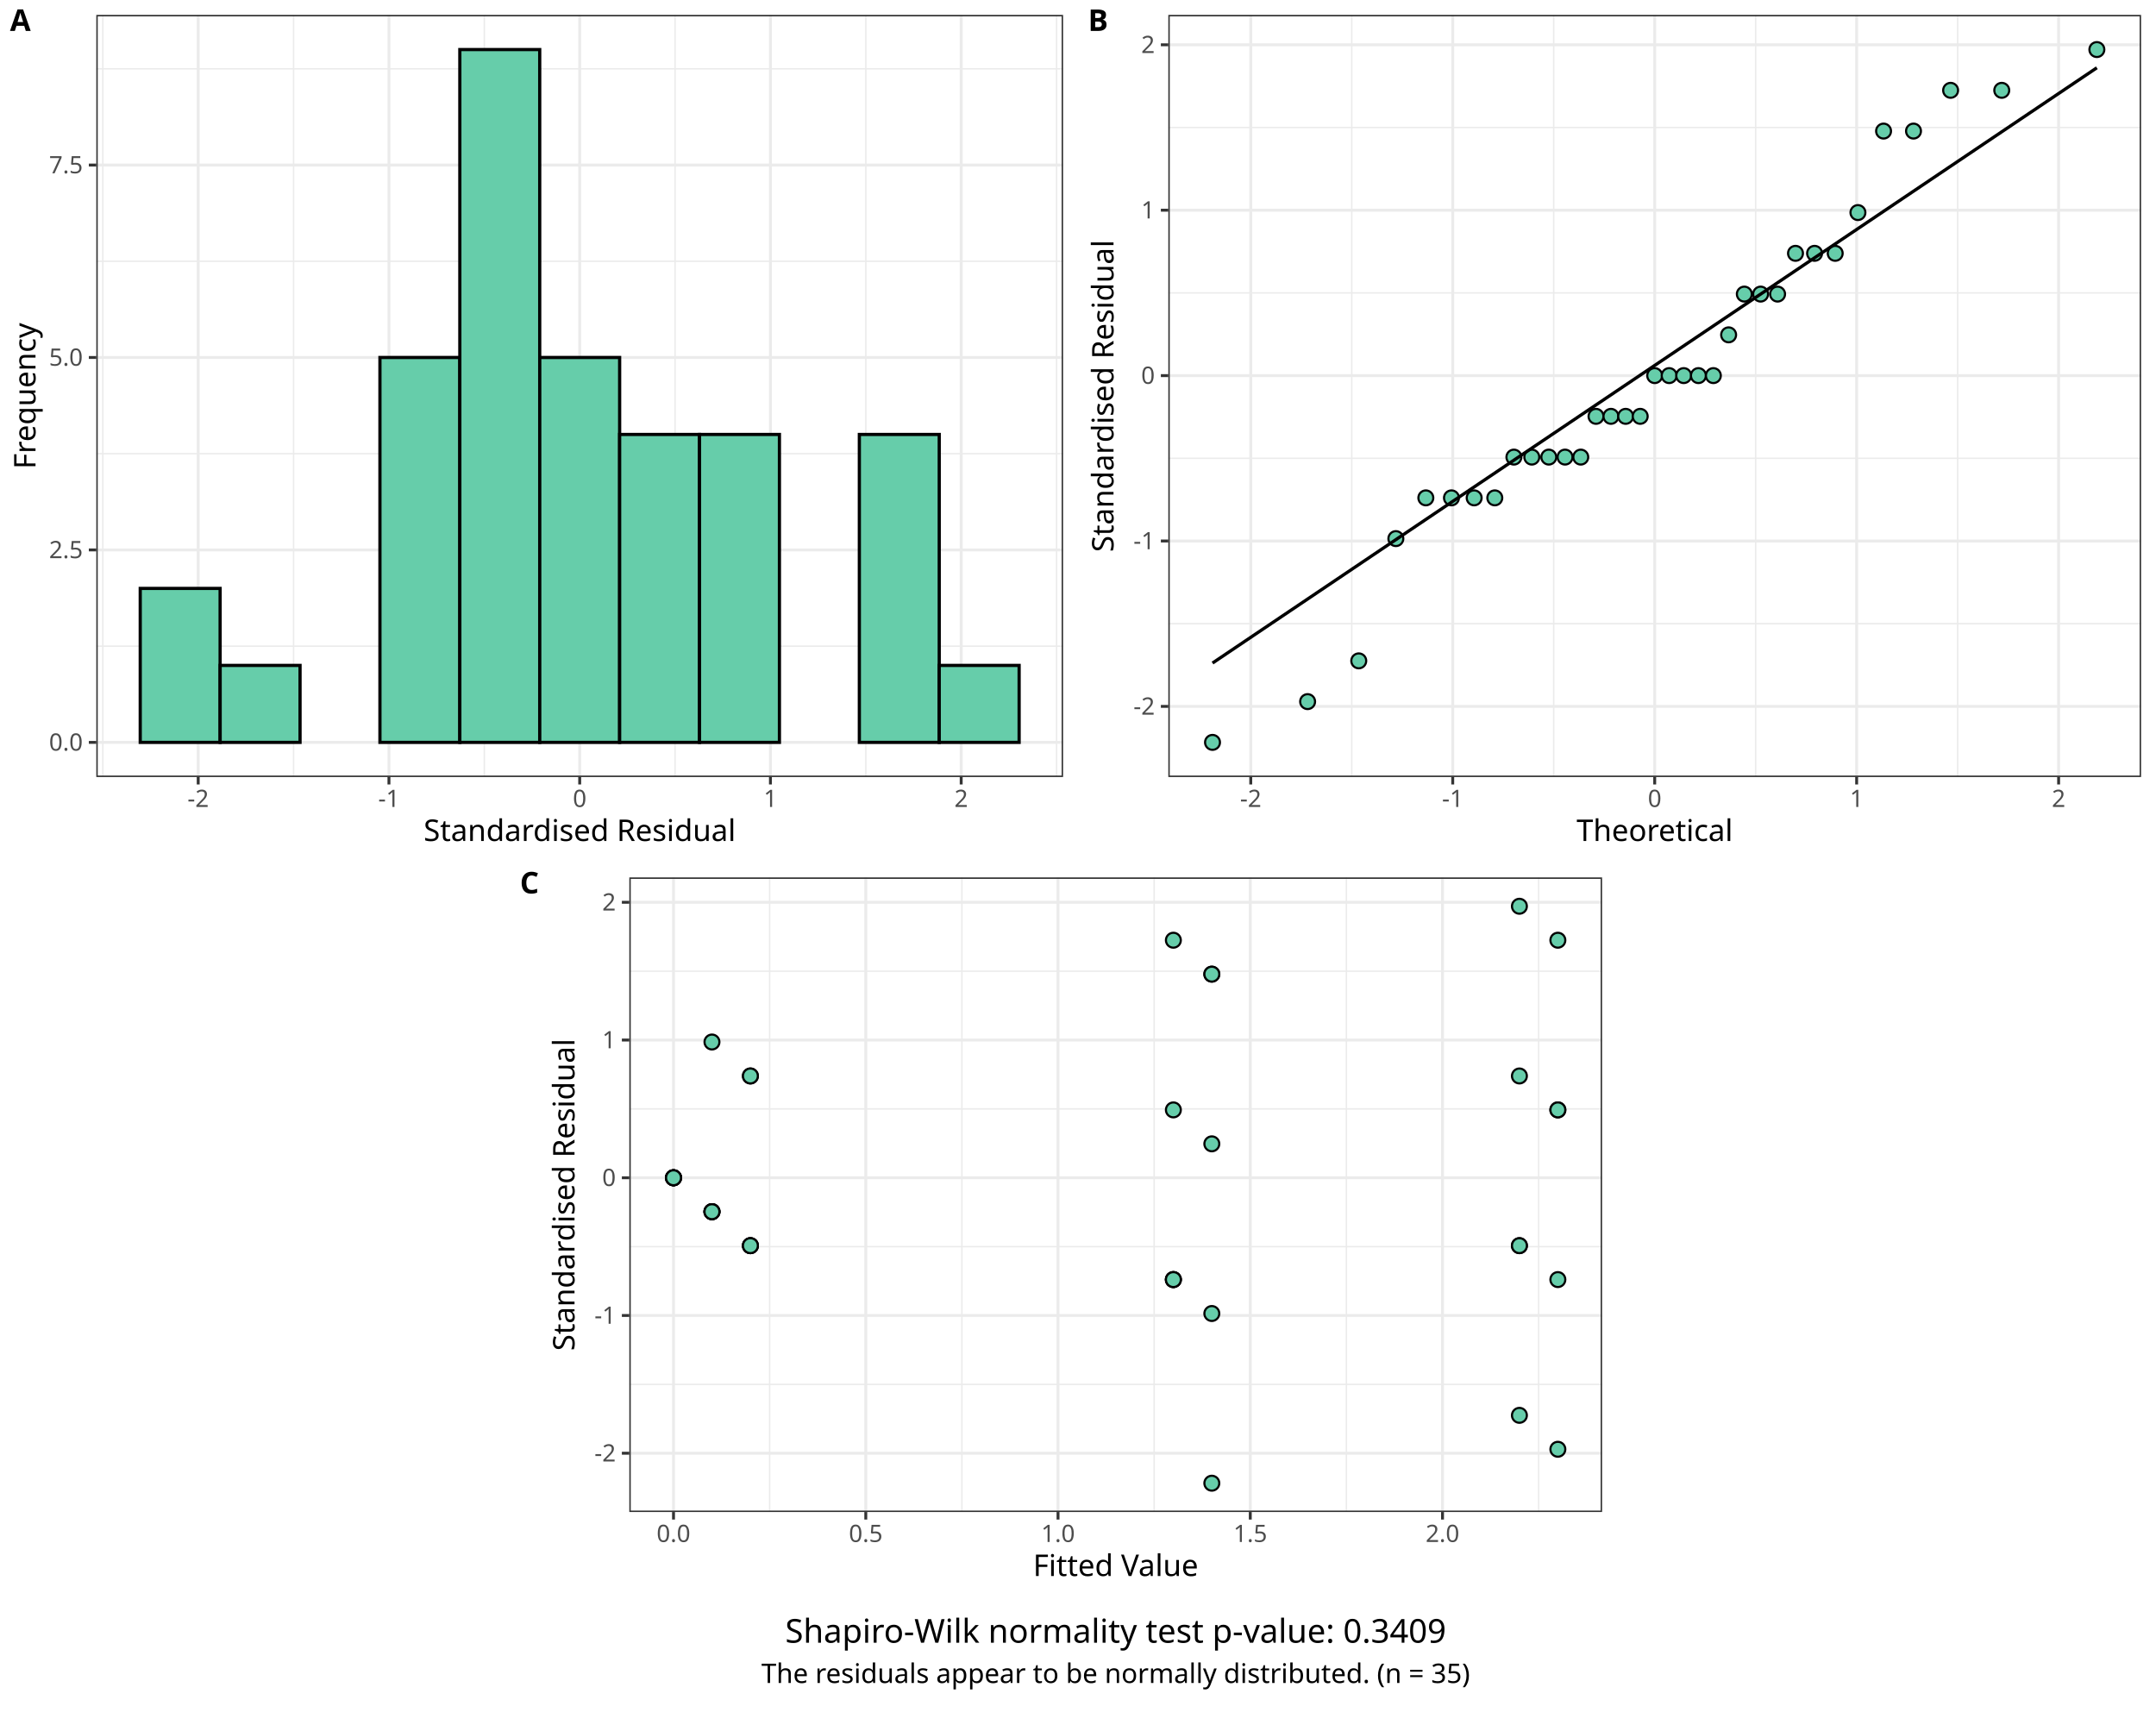
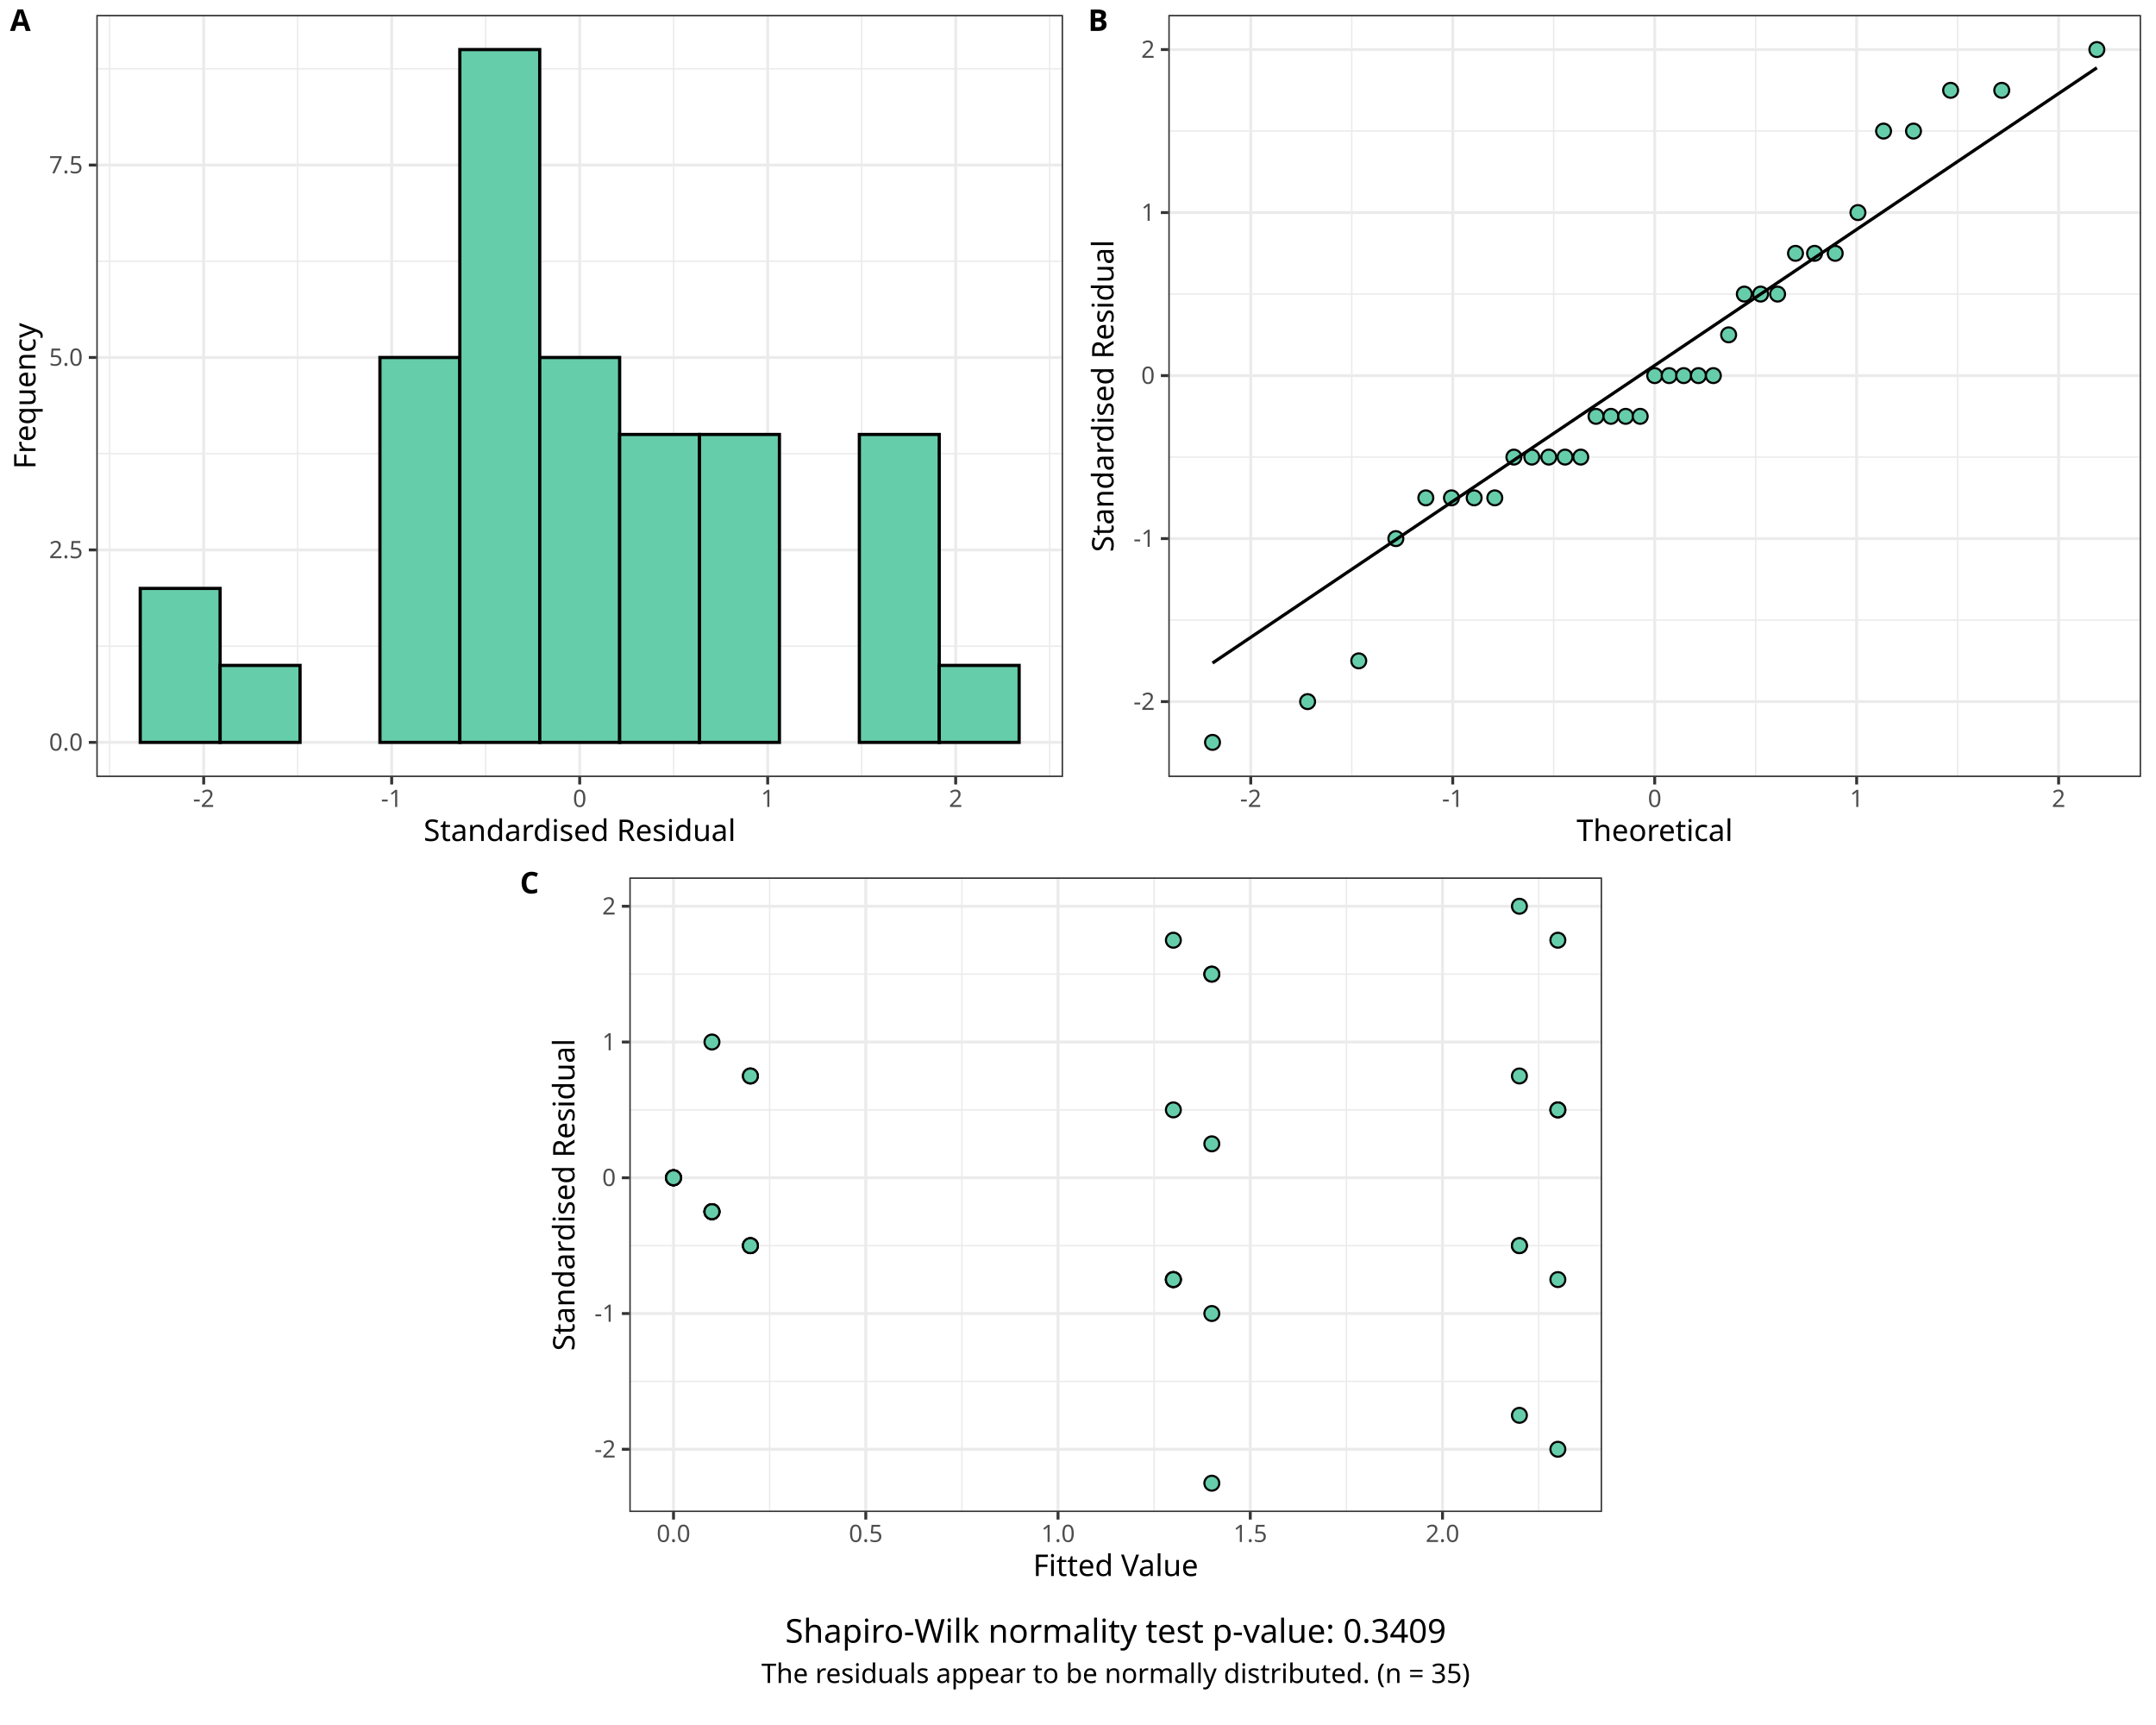
<svg xmlns="http://www.w3.org/2000/svg" class="svglite" data-engine-version="2.0" width="720.00pt" height="576.00pt" viewBox="0 0 720.00 576.00">
  <defs>
    <style type="text/css">
    .svglite line, .svglite polyline, .svglite polygon, .svglite path, .svglite rect, .svglite circle {
      fill: none;
      stroke: #000000;
      stroke-linecap: round;
      stroke-linejoin: round;
      stroke-miterlimit: 10.00;
    }
  </style>
  </defs>
  <rect width="100%" height="100%" style="stroke: none; fill: #FFFFFF;" />
  <defs>
    <clipPath id="cpMC4wMHw3MjAuMDB8MC4wMHw1NzYuMDA=">
      <rect x="0.00" y="0.00" width="720.00" height="576.00" />
    </clipPath>
  </defs>
  <g clip-path="url(#cpMC4wMHw3MjAuMDB8MC4wMHw1NzYuMDA=)">
</g>
  <defs>
    <clipPath id="cpMC4wMHw3MjAuMDB8MC4wMHwyODguMDA=">
      <rect x="0.00" y="0.00" width="720.00" height="288.00" />
    </clipPath>
  </defs>
  <g clip-path="url(#cpMC4wMHw3MjAuMDB8MC4wMHwyODguMDA=)">
</g>
  <g clip-path="url(#cpMC4wMHw3MjAuMDB8MC4wMHw1NzYuMDA=)">
</g>
  <defs>
    <clipPath id="cpMC4wMHwzNjAuMDB8MC4wMHwyODguMDA=">
      <rect x="0.00" y="0.00" width="360.00" height="288.00" />
    </clipPath>
  </defs>
  <g clip-path="url(#cpMC4wMHwzNjAuMDB8MC4wMHwyODguMDA=)">
    <rect x="-0" y="0.00" width="360.00" height="288.00" style="stroke-width: 0.97; stroke: #FFFFFF; fill: #FFFFFF;" />
  </g>
  <g clip-path="url(#cpMC4wMHw3MjAuMDB8MC4wMHw1NzYuMDA=)">
</g>
  <defs>
    <clipPath id="cpMzIuMTZ8MzU1LjAyfDQuOTh8MjU5LjQ2">
      <rect x="32.16" y="4.98" width="322.86" height="254.48" />
    </clipPath>
  </defs>
  <g clip-path="url(#cpMzIuMTZ8MzU1LjAyfDQuOTh8MjU5LjQ2)">
    <rect x="32.16" y="4.98" width="322.86" height="254.48" style="stroke-width: 0.97; stroke: none; fill: #FFFFFF;" />
    <polyline points="32.16,215.76 355.02,215.76 " style="stroke-width: 0.48; stroke: #EBEBEB; stroke-linecap: butt;" />
    <polyline points="32.16,151.50 355.02,151.50 " style="stroke-width: 0.48; stroke: #EBEBEB; stroke-linecap: butt;" />
    <polyline points="32.16,87.24 355.02,87.24 " style="stroke-width: 0.48; stroke: #EBEBEB; stroke-linecap: butt;" />
    <polyline points="32.16,22.97 355.02,22.97 " style="stroke-width: 0.48; stroke: #EBEBEB; stroke-linecap: butt;" />
-     <polyline points="34.34,259.46 34.34,4.98 " style="stroke-width: 0.48; stroke: #EBEBEB; stroke-linecap: butt;" />
-     <polyline points="98.04,259.46 98.04,4.98 " style="stroke-width: 0.48; stroke: #EBEBEB; stroke-linecap: butt;" />
-     <polyline points="161.74,259.46 161.74,4.98 " style="stroke-width: 0.48; stroke: #EBEBEB; stroke-linecap: butt;" />
-     <polyline points="225.44,259.46 225.44,4.98 " style="stroke-width: 0.48; stroke: #EBEBEB; stroke-linecap: butt;" />
-     <polyline points="289.14,259.46 289.14,4.98 " style="stroke-width: 0.48; stroke: #EBEBEB; stroke-linecap: butt;" />
-     <polyline points="352.84,259.46 352.84,4.98 " style="stroke-width: 0.48; stroke: #EBEBEB; stroke-linecap: butt;" />
+     <polyline points="36.63,259.46 36.63,4.98 " style="stroke-width: 0.48; stroke: #EBEBEB; stroke-linecap: butt;" />
+     <polyline points="99.41,259.46 99.41,4.98 " style="stroke-width: 0.48; stroke: #EBEBEB; stroke-linecap: butt;" />
+     <polyline points="162.20,259.46 162.20,4.98 " style="stroke-width: 0.48; stroke: #EBEBEB; stroke-linecap: butt;" />
+     <polyline points="224.98,259.46 224.98,4.98 " style="stroke-width: 0.48; stroke: #EBEBEB; stroke-linecap: butt;" />
+     <polyline points="287.76,259.46 287.76,4.98 " style="stroke-width: 0.48; stroke: #EBEBEB; stroke-linecap: butt;" />
+     <polyline points="350.55,259.46 350.55,4.98 " style="stroke-width: 0.48; stroke: #EBEBEB; stroke-linecap: butt;" />
    <polyline points="32.16,247.89 355.02,247.89 " style="stroke-width: 0.97; stroke: #EBEBEB; stroke-linecap: butt;" />
    <polyline points="32.16,183.63 355.02,183.63 " style="stroke-width: 0.97; stroke: #EBEBEB; stroke-linecap: butt;" />
    <polyline points="32.16,119.37 355.02,119.37 " style="stroke-width: 0.97; stroke: #EBEBEB; stroke-linecap: butt;" />
    <polyline points="32.16,55.11 355.02,55.11 " style="stroke-width: 0.97; stroke: #EBEBEB; stroke-linecap: butt;" />
-     <polyline points="66.19,259.46 66.19,4.98 " style="stroke-width: 0.97; stroke: #EBEBEB; stroke-linecap: butt;" />
-     <polyline points="129.89,259.46 129.89,4.98 " style="stroke-width: 0.97; stroke: #EBEBEB; stroke-linecap: butt;" />
+     <polyline points="68.02,259.46 68.02,4.98 " style="stroke-width: 0.97; stroke: #EBEBEB; stroke-linecap: butt;" />
+     <polyline points="130.80,259.46 130.80,4.98 " style="stroke-width: 0.97; stroke: #EBEBEB; stroke-linecap: butt;" />
    <polyline points="193.59,259.46 193.59,4.98 " style="stroke-width: 0.97; stroke: #EBEBEB; stroke-linecap: butt;" />
-     <polyline points="257.29,259.46 257.29,4.98 " style="stroke-width: 0.97; stroke: #EBEBEB; stroke-linecap: butt;" />
-     <polyline points="320.99,259.46 320.99,4.98 " style="stroke-width: 0.97; stroke: #EBEBEB; stroke-linecap: butt;" />
+     <polyline points="256.37,259.46 256.37,4.98 " style="stroke-width: 0.97; stroke: #EBEBEB; stroke-linecap: butt;" />
+     <polyline points="319.15,259.46 319.15,4.98 " style="stroke-width: 0.97; stroke: #EBEBEB; stroke-linecap: butt;" />
    <rect x="46.83" y="196.48" width="26.68" height="51.41" style="stroke-width: 1.07; stroke-linecap: butt; stroke-linejoin: miter; fill: #66CDAA;" />
    <rect x="73.52" y="222.19" width="26.68" height="25.70" style="stroke-width: 1.07; stroke-linecap: butt; stroke-linejoin: miter; fill: #66CDAA;" />
    <rect x="100.20" y="247.89" width="26.68" height="0.00" style="stroke-width: 1.07; stroke-linecap: butt; stroke-linejoin: miter; fill: #66CDAA;" />
    <rect x="126.88" y="119.37" width="26.68" height="128.52" style="stroke-width: 1.07; stroke-linecap: butt; stroke-linejoin: miter; fill: #66CDAA;" />
    <rect x="153.56" y="16.55" width="26.68" height="231.34" style="stroke-width: 1.07; stroke-linecap: butt; stroke-linejoin: miter; fill: #66CDAA;" />
    <rect x="180.25" y="119.37" width="26.68" height="128.52" style="stroke-width: 1.07; stroke-linecap: butt; stroke-linejoin: miter; fill: #66CDAA;" />
    <rect x="206.93" y="145.07" width="26.68" height="102.82" style="stroke-width: 1.07; stroke-linecap: butt; stroke-linejoin: miter; fill: #66CDAA;" />
    <rect x="233.61" y="145.07" width="26.68" height="102.82" style="stroke-width: 1.07; stroke-linecap: butt; stroke-linejoin: miter; fill: #66CDAA;" />
    <rect x="260.29" y="247.89" width="26.68" height="0.00" style="stroke-width: 1.07; stroke-linecap: butt; stroke-linejoin: miter; fill: #66CDAA;" />
    <rect x="286.98" y="145.07" width="26.68" height="102.82" style="stroke-width: 1.07; stroke-linecap: butt; stroke-linejoin: miter; fill: #66CDAA;" />
    <rect x="313.66" y="222.19" width="26.68" height="25.70" style="stroke-width: 1.07; stroke-linecap: butt; stroke-linejoin: miter; fill: #66CDAA;" />
    <rect x="32.16" y="4.98" width="322.86" height="254.48" style="stroke-width: 0.97; stroke: #333333;" />
  </g>
  <g clip-path="url(#cpMC4wMHw3MjAuMDB8MC4wMHw1NzYuMDA=)">
    <text x="27.67" y="250.64" text-anchor="end" style="font-size: 8.00px; fill: #4D4D4D; font-family: sans;" textLength="11.12px" lengthAdjust="spacingAndGlyphs">0.0</text>
    <text x="27.67" y="186.38" text-anchor="end" style="font-size: 8.00px; fill: #4D4D4D; font-family: sans;" textLength="11.12px" lengthAdjust="spacingAndGlyphs">2.5</text>
    <text x="27.67" y="122.12" text-anchor="end" style="font-size: 8.00px; fill: #4D4D4D; font-family: sans;" textLength="11.12px" lengthAdjust="spacingAndGlyphs">5.0</text>
    <text x="27.67" y="57.86" text-anchor="end" style="font-size: 8.00px; fill: #4D4D4D; font-family: sans;" textLength="11.12px" lengthAdjust="spacingAndGlyphs">7.5</text>
    <polyline points="29.67,247.89 32.16,247.89 " style="stroke-width: 0.97; stroke: #333333; stroke-linecap: butt;" />
    <polyline points="29.67,183.63 32.16,183.63 " style="stroke-width: 0.97; stroke: #333333; stroke-linecap: butt;" />
    <polyline points="29.67,119.37 32.16,119.37 " style="stroke-width: 0.97; stroke: #333333; stroke-linecap: butt;" />
    <polyline points="29.67,55.11 32.16,55.11 " style="stroke-width: 0.97; stroke: #333333; stroke-linecap: butt;" />
-     <polyline points="66.19,261.95 66.19,259.46 " style="stroke-width: 0.97; stroke: #333333; stroke-linecap: butt;" />
-     <polyline points="129.89,261.95 129.89,259.46 " style="stroke-width: 0.97; stroke: #333333; stroke-linecap: butt;" />
+     <polyline points="68.02,261.95 68.02,259.46 " style="stroke-width: 0.97; stroke: #333333; stroke-linecap: butt;" />
+     <polyline points="130.80,261.95 130.80,259.46 " style="stroke-width: 0.97; stroke: #333333; stroke-linecap: butt;" />
    <polyline points="193.59,261.95 193.59,259.46 " style="stroke-width: 0.97; stroke: #333333; stroke-linecap: butt;" />
-     <polyline points="257.29,261.95 257.29,259.46 " style="stroke-width: 0.97; stroke: #333333; stroke-linecap: butt;" />
-     <polyline points="320.99,261.95 320.99,259.46 " style="stroke-width: 0.97; stroke: #333333; stroke-linecap: butt;" />
-     <text x="66.19" y="269.45" text-anchor="middle" style="font-size: 8.00px; fill: #4D4D4D; font-family: sans;" textLength="7.11px" lengthAdjust="spacingAndGlyphs">-2</text>
-     <text x="129.89" y="269.45" text-anchor="middle" style="font-size: 8.00px; fill: #4D4D4D; font-family: sans;" textLength="7.11px" lengthAdjust="spacingAndGlyphs">-1</text>
+     <polyline points="256.37,261.95 256.37,259.46 " style="stroke-width: 0.97; stroke: #333333; stroke-linecap: butt;" />
+     <polyline points="319.15,261.95 319.15,259.46 " style="stroke-width: 0.97; stroke: #333333; stroke-linecap: butt;" />
+     <text x="68.02" y="269.45" text-anchor="middle" style="font-size: 8.00px; fill: #4D4D4D; font-family: sans;" textLength="7.11px" lengthAdjust="spacingAndGlyphs">-2</text>
+     <text x="130.80" y="269.45" text-anchor="middle" style="font-size: 8.00px; fill: #4D4D4D; font-family: sans;" textLength="7.11px" lengthAdjust="spacingAndGlyphs">-1</text>
    <text x="193.59" y="269.45" text-anchor="middle" style="font-size: 8.00px; fill: #4D4D4D; font-family: sans;" textLength="4.45px" lengthAdjust="spacingAndGlyphs">0</text>
-     <text x="257.29" y="269.45" text-anchor="middle" style="font-size: 8.00px; fill: #4D4D4D; font-family: sans;" textLength="4.45px" lengthAdjust="spacingAndGlyphs">1</text>
-     <text x="320.99" y="269.45" text-anchor="middle" style="font-size: 8.00px; fill: #4D4D4D; font-family: sans;" textLength="4.45px" lengthAdjust="spacingAndGlyphs">2</text>
+     <text x="256.37" y="269.45" text-anchor="middle" style="font-size: 8.00px; fill: #4D4D4D; font-family: sans;" textLength="4.45px" lengthAdjust="spacingAndGlyphs">1</text>
+     <text x="319.15" y="269.45" text-anchor="middle" style="font-size: 8.00px; fill: #4D4D4D; font-family: sans;" textLength="4.45px" lengthAdjust="spacingAndGlyphs">2</text>
    <text x="193.59" y="280.82" text-anchor="middle" style="font-size: 10.00px; font-family: sans;" textLength="100.63px" lengthAdjust="spacingAndGlyphs">Standardised Residual</text>
    <text transform="translate(11.86,132.22) rotate(-90)" text-anchor="middle" style="font-size: 10.00px; font-family: sans;" textLength="47.26px" lengthAdjust="spacingAndGlyphs">Frequency</text>
    <text x="3.34" y="10.32" style="font-size: 10.00px; font-weight: bold; font-family: sans;" textLength="6.67px" lengthAdjust="spacingAndGlyphs">A</text>
  </g>
  <defs>
    <clipPath id="cpMzYwLjAwfDcyMC4wMHwwLjAwfDI4OC4wMA==">
      <rect x="360.00" y="0.00" width="360.00" height="288.00" />
    </clipPath>
  </defs>
  <g clip-path="url(#cpMzYwLjAwfDcyMC4wMHwwLjAwfDI4OC4wMA==)">
    <rect x="360.00" y="0.00" width="360.00" height="288.00" style="stroke-width: 0.97; stroke: #FFFFFF; fill: #FFFFFF;" />
  </g>
  <g clip-path="url(#cpMC4wMHw3MjAuMDB8MC4wMHw1NzYuMDA=)">
</g>
  <defs>
    <clipPath id="cpMzkwLjE2fDcxNS4wMnw0Ljk4fDI1OS40Ng==">
      <rect x="390.16" y="4.98" width="324.86" height="254.48" />
    </clipPath>
  </defs>
  <g clip-path="url(#cpMzkwLjE2fDcxNS4wMnw0Ljk4fDI1OS40Ng==)">
    <rect x="390.16" y="4.98" width="324.86" height="254.48" style="stroke-width: 0.97; stroke: none; fill: #FFFFFF;" />
-     <polyline points="390.16,208.26 715.02,208.26 " style="stroke-width: 0.48; stroke: #EBEBEB; stroke-linecap: butt;" />
-     <polyline points="390.16,153.03 715.02,153.03 " style="stroke-width: 0.48; stroke: #EBEBEB; stroke-linecap: butt;" />
-     <polyline points="390.16,97.80 715.02,97.80 " style="stroke-width: 0.48; stroke: #EBEBEB; stroke-linecap: butt;" />
-     <polyline points="390.16,42.57 715.02,42.57 " style="stroke-width: 0.48; stroke: #EBEBEB; stroke-linecap: butt;" />
+     <polyline points="390.16,207.07 715.02,207.07 " style="stroke-width: 0.48; stroke: #EBEBEB; stroke-linecap: butt;" />
+     <polyline points="390.16,152.63 715.02,152.63 " style="stroke-width: 0.48; stroke: #EBEBEB; stroke-linecap: butt;" />
+     <polyline points="390.16,98.20 715.02,98.20 " style="stroke-width: 0.48; stroke: #EBEBEB; stroke-linecap: butt;" />
+     <polyline points="390.16,43.77 715.02,43.77 " style="stroke-width: 0.48; stroke: #EBEBEB; stroke-linecap: butt;" />
    <polyline points="451.42,259.46 451.42,4.98 " style="stroke-width: 0.48; stroke: #EBEBEB; stroke-linecap: butt;" />
    <polyline points="518.86,259.46 518.86,4.98 " style="stroke-width: 0.48; stroke: #EBEBEB; stroke-linecap: butt;" />
    <polyline points="586.31,259.46 586.31,4.98 " style="stroke-width: 0.48; stroke: #EBEBEB; stroke-linecap: butt;" />
    <polyline points="653.76,259.46 653.76,4.98 " style="stroke-width: 0.48; stroke: #EBEBEB; stroke-linecap: butt;" />
-     <polyline points="390.16,235.87 715.02,235.87 " style="stroke-width: 0.97; stroke: #EBEBEB; stroke-linecap: butt;" />
-     <polyline points="390.16,180.64 715.02,180.64 " style="stroke-width: 0.97; stroke: #EBEBEB; stroke-linecap: butt;" />
+     <polyline points="390.16,234.28 715.02,234.28 " style="stroke-width: 0.97; stroke: #EBEBEB; stroke-linecap: butt;" />
+     <polyline points="390.16,179.85 715.02,179.85 " style="stroke-width: 0.97; stroke: #EBEBEB; stroke-linecap: butt;" />
    <polyline points="390.16,125.42 715.02,125.42 " style="stroke-width: 0.97; stroke: #EBEBEB; stroke-linecap: butt;" />
-     <polyline points="390.16,70.19 715.02,70.19 " style="stroke-width: 0.97; stroke: #EBEBEB; stroke-linecap: butt;" />
-     <polyline points="390.16,14.96 715.02,14.96 " style="stroke-width: 0.97; stroke: #EBEBEB; stroke-linecap: butt;" />
+     <polyline points="390.16,70.98 715.02,70.98 " style="stroke-width: 0.97; stroke: #EBEBEB; stroke-linecap: butt;" />
+     <polyline points="390.16,16.55 715.02,16.55 " style="stroke-width: 0.97; stroke: #EBEBEB; stroke-linecap: butt;" />
    <polyline points="417.69,259.46 417.69,4.98 " style="stroke-width: 0.97; stroke: #EBEBEB; stroke-linecap: butt;" />
    <polyline points="485.14,259.46 485.14,4.98 " style="stroke-width: 0.97; stroke: #EBEBEB; stroke-linecap: butt;" />
    <polyline points="552.59,259.46 552.59,4.98 " style="stroke-width: 0.97; stroke: #EBEBEB; stroke-linecap: butt;" />
    <polyline points="620.03,259.46 620.03,4.98 " style="stroke-width: 0.97; stroke: #EBEBEB; stroke-linecap: butt;" />
    <polyline points="687.48,259.46 687.48,4.98 " style="stroke-width: 0.97; stroke: #EBEBEB; stroke-linecap: butt;" />
    <circle cx="404.92" cy="247.89" r="2.49" style="stroke-width: 0.71; fill: #66CDAA;" />
    <circle cx="436.68" cy="234.28" r="2.49" style="stroke-width: 0.71; fill: #66CDAA;" />
    <circle cx="453.76" cy="220.67" r="2.49" style="stroke-width: 0.71; fill: #66CDAA;" />
    <circle cx="466.15" cy="179.85" r="2.49" style="stroke-width: 0.71; fill: #66CDAA;" />
    <circle cx="476.16" cy="166.24" r="2.49" style="stroke-width: 0.71; fill: #66CDAA;" />
    <circle cx="484.72" cy="166.24" r="2.49" style="stroke-width: 0.71; fill: #66CDAA;" />
    <circle cx="492.30" cy="166.24" r="2.49" style="stroke-width: 0.71; fill: #66CDAA;" />
    <circle cx="499.19" cy="166.24" r="2.49" style="stroke-width: 0.71; fill: #66CDAA;" />
    <circle cx="505.57" cy="152.63" r="2.49" style="stroke-width: 0.71; fill: #66CDAA;" />
    <circle cx="511.55" cy="152.63" r="2.49" style="stroke-width: 0.71; fill: #66CDAA;" />
    <circle cx="517.22" cy="152.63" r="2.49" style="stroke-width: 0.71; fill: #66CDAA;" />
    <circle cx="522.65" cy="152.63" r="2.49" style="stroke-width: 0.71; fill: #66CDAA;" />
    <circle cx="527.90" cy="152.63" r="2.49" style="stroke-width: 0.71; fill: #66CDAA;" />
    <circle cx="532.99" cy="139.02" r="2.49" style="stroke-width: 0.71; fill: #66CDAA;" />
    <circle cx="537.98" cy="139.02" r="2.49" style="stroke-width: 0.71; fill: #66CDAA;" />
    <circle cx="542.89" cy="139.02" r="2.49" style="stroke-width: 0.71; fill: #66CDAA;" />
    <circle cx="547.75" cy="139.02" r="2.49" style="stroke-width: 0.71; fill: #66CDAA;" />
    <circle cx="552.59" cy="125.42" r="2.49" style="stroke-width: 0.71; fill: #66CDAA;" />
    <circle cx="557.42" cy="125.42" r="2.49" style="stroke-width: 0.71; fill: #66CDAA;" />
    <circle cx="562.28" cy="125.42" r="2.49" style="stroke-width: 0.71; fill: #66CDAA;" />
    <circle cx="567.19" cy="125.42" r="2.49" style="stroke-width: 0.71; fill: #66CDAA;" />
    <circle cx="572.18" cy="125.42" r="2.49" style="stroke-width: 0.71; fill: #66CDAA;" />
    <circle cx="577.28" cy="111.81" r="2.49" style="stroke-width: 0.71; fill: #66CDAA;" />
    <circle cx="582.52" cy="98.20" r="2.49" style="stroke-width: 0.71; fill: #66CDAA;" />
    <circle cx="587.96" cy="98.20" r="2.49" style="stroke-width: 0.71; fill: #66CDAA;" />
    <circle cx="593.63" cy="98.20" r="2.49" style="stroke-width: 0.71; fill: #66CDAA;" />
    <circle cx="599.61" cy="84.59" r="2.49" style="stroke-width: 0.71; fill: #66CDAA;" />
    <circle cx="605.98" cy="84.59" r="2.49" style="stroke-width: 0.71; fill: #66CDAA;" />
    <circle cx="612.87" cy="84.59" r="2.49" style="stroke-width: 0.71; fill: #66CDAA;" />
    <circle cx="620.46" cy="70.98" r="2.49" style="stroke-width: 0.71; fill: #66CDAA;" />
    <circle cx="629.02" cy="43.77" r="2.49" style="stroke-width: 0.71; fill: #66CDAA;" />
    <circle cx="639.02" cy="43.77" r="2.49" style="stroke-width: 0.71; fill: #66CDAA;" />
    <circle cx="651.41" cy="30.16" r="2.49" style="stroke-width: 0.71; fill: #66CDAA;" />
    <circle cx="668.49" cy="30.16" r="2.49" style="stroke-width: 0.71; fill: #66CDAA;" />
    <circle cx="700.25" cy="16.55" r="2.49" style="stroke-width: 0.71; fill: #66CDAA;" />
    <polyline points="404.92,221.40 700.25,22.63 " style="stroke-width: 1.07; stroke-linecap: butt;" />
    <rect x="390.16" y="4.98" width="324.86" height="254.48" style="stroke-width: 0.97; stroke: #333333;" />
  </g>
  <g clip-path="url(#cpMC4wMHw3MjAuMDB8MC4wMHw1NzYuMDA=)">
-     <text x="385.67" y="238.63" text-anchor="end" style="font-size: 8.00px; fill: #4D4D4D; font-family: sans;" textLength="7.11px" lengthAdjust="spacingAndGlyphs">-2</text>
-     <text x="385.67" y="183.40" text-anchor="end" style="font-size: 8.00px; fill: #4D4D4D; font-family: sans;" textLength="7.11px" lengthAdjust="spacingAndGlyphs">-1</text>
+     <text x="385.67" y="237.04" text-anchor="end" style="font-size: 8.00px; fill: #4D4D4D; font-family: sans;" textLength="7.11px" lengthAdjust="spacingAndGlyphs">-2</text>
+     <text x="385.67" y="182.60" text-anchor="end" style="font-size: 8.00px; fill: #4D4D4D; font-family: sans;" textLength="7.11px" lengthAdjust="spacingAndGlyphs">-1</text>
    <text x="385.67" y="128.17" text-anchor="end" style="font-size: 8.00px; fill: #4D4D4D; font-family: sans;" textLength="4.45px" lengthAdjust="spacingAndGlyphs">0</text>
-     <text x="385.67" y="72.94" text-anchor="end" style="font-size: 8.00px; fill: #4D4D4D; font-family: sans;" textLength="4.45px" lengthAdjust="spacingAndGlyphs">1</text>
-     <text x="385.67" y="17.71" text-anchor="end" style="font-size: 8.00px; fill: #4D4D4D; font-family: sans;" textLength="4.45px" lengthAdjust="spacingAndGlyphs">2</text>
-     <polyline points="387.67,235.87 390.16,235.87 " style="stroke-width: 0.97; stroke: #333333; stroke-linecap: butt;" />
-     <polyline points="387.67,180.64 390.16,180.64 " style="stroke-width: 0.97; stroke: #333333; stroke-linecap: butt;" />
+     <text x="385.67" y="73.73" text-anchor="end" style="font-size: 8.00px; fill: #4D4D4D; font-family: sans;" textLength="4.45px" lengthAdjust="spacingAndGlyphs">1</text>
+     <text x="385.67" y="19.30" text-anchor="end" style="font-size: 8.00px; fill: #4D4D4D; font-family: sans;" textLength="4.45px" lengthAdjust="spacingAndGlyphs">2</text>
+     <polyline points="387.67,234.28 390.16,234.28 " style="stroke-width: 0.97; stroke: #333333; stroke-linecap: butt;" />
+     <polyline points="387.67,179.85 390.16,179.85 " style="stroke-width: 0.97; stroke: #333333; stroke-linecap: butt;" />
    <polyline points="387.67,125.42 390.16,125.42 " style="stroke-width: 0.97; stroke: #333333; stroke-linecap: butt;" />
-     <polyline points="387.67,70.19 390.16,70.19 " style="stroke-width: 0.97; stroke: #333333; stroke-linecap: butt;" />
-     <polyline points="387.67,14.96 390.16,14.96 " style="stroke-width: 0.97; stroke: #333333; stroke-linecap: butt;" />
+     <polyline points="387.67,70.98 390.16,70.98 " style="stroke-width: 0.97; stroke: #333333; stroke-linecap: butt;" />
+     <polyline points="387.67,16.55 390.16,16.55 " style="stroke-width: 0.97; stroke: #333333; stroke-linecap: butt;" />
    <polyline points="417.69,261.95 417.69,259.46 " style="stroke-width: 0.97; stroke: #333333; stroke-linecap: butt;" />
    <polyline points="485.14,261.95 485.14,259.46 " style="stroke-width: 0.97; stroke: #333333; stroke-linecap: butt;" />
    <polyline points="552.59,261.95 552.59,259.46 " style="stroke-width: 0.97; stroke: #333333; stroke-linecap: butt;" />
    <polyline points="620.03,261.95 620.03,259.46 " style="stroke-width: 0.97; stroke: #333333; stroke-linecap: butt;" />
    <polyline points="687.48,261.95 687.48,259.46 " style="stroke-width: 0.97; stroke: #333333; stroke-linecap: butt;" />
    <text x="417.69" y="269.45" text-anchor="middle" style="font-size: 8.00px; fill: #4D4D4D; font-family: sans;" textLength="7.11px" lengthAdjust="spacingAndGlyphs">-2</text>
    <text x="485.14" y="269.45" text-anchor="middle" style="font-size: 8.00px; fill: #4D4D4D; font-family: sans;" textLength="7.11px" lengthAdjust="spacingAndGlyphs">-1</text>
    <text x="552.59" y="269.45" text-anchor="middle" style="font-size: 8.00px; fill: #4D4D4D; font-family: sans;" textLength="4.45px" lengthAdjust="spacingAndGlyphs">0</text>
    <text x="620.03" y="269.45" text-anchor="middle" style="font-size: 8.00px; fill: #4D4D4D; font-family: sans;" textLength="4.45px" lengthAdjust="spacingAndGlyphs">1</text>
    <text x="687.48" y="269.45" text-anchor="middle" style="font-size: 8.00px; fill: #4D4D4D; font-family: sans;" textLength="4.45px" lengthAdjust="spacingAndGlyphs">2</text>
    <text x="552.59" y="280.82" text-anchor="middle" style="font-size: 10.00px; font-family: sans;" textLength="49.47px" lengthAdjust="spacingAndGlyphs">Theoretical</text>
    <text transform="translate(371.86,132.22) rotate(-90)" text-anchor="middle" style="font-size: 10.00px; font-family: sans;" textLength="100.63px" lengthAdjust="spacingAndGlyphs">Standardised Residual</text>
    <text x="363.34" y="10.32" style="font-size: 10.00px; font-weight: bold; font-family: sans;" textLength="6.67px" lengthAdjust="spacingAndGlyphs">B</text>
  </g>
  <defs>
    <clipPath id="cpMC4wMHw3MjAuMDB8Mjg4LjAwfDU3Ni4wMA==">
      <rect x="0.00" y="288.00" width="720.00" height="288.00" />
    </clipPath>
  </defs>
  <g clip-path="url(#cpMC4wMHw3MjAuMDB8Mjg4LjAwfDU3Ni4wMA==)">
</g>
  <g clip-path="url(#cpMC4wMHw3MjAuMDB8MC4wMHw1NzYuMDA=)">
</g>
  <defs>
    <clipPath id="cpMTgwLjAwfDU0MC4wMHwyODguMDB8NTc2LjAw">
      <rect x="180.00" y="288.00" width="360.00" height="288.00" />
    </clipPath>
  </defs>
  <g clip-path="url(#cpMTgwLjAwfDU0MC4wMHwyODguMDB8NTc2LjAw)">
    <rect x="180.00" y="288.00" width="360.00" height="288.00" style="stroke-width: 0.97; stroke: #FFFFFF; fill: #FFFFFF;" />
  </g>
  <g clip-path="url(#cpMC4wMHw3MjAuMDB8MC4wMHw1NzYuMDA=)">
</g>
  <defs>
    <clipPath id="cpMjEwLjE2fDUzNS4wMnwyOTIuOTh8NTA0Ljg5">
      <rect x="210.16" y="292.98" width="324.86" height="211.91" />
    </clipPath>
  </defs>
  <g clip-path="url(#cpMjEwLjE2fDUzNS4wMnwyOTIuOTh8NTA0Ljg5)">
    <rect x="210.16" y="292.98" width="324.86" height="211.91" style="stroke-width: 0.97; stroke: none; fill: #FFFFFF;" />
-     <polyline points="210.16,462.26 535.02,462.26 " style="stroke-width: 0.48; stroke: #EBEBEB; stroke-linecap: butt;" />
-     <polyline points="210.16,416.27 535.02,416.27 " style="stroke-width: 0.48; stroke: #EBEBEB; stroke-linecap: butt;" />
-     <polyline points="210.16,370.28 535.02,370.28 " style="stroke-width: 0.48; stroke: #EBEBEB; stroke-linecap: butt;" />
-     <polyline points="210.16,324.29 535.02,324.29 " style="stroke-width: 0.48; stroke: #EBEBEB; stroke-linecap: butt;" />
+     <polyline points="210.16,461.27 535.02,461.27 " style="stroke-width: 0.48; stroke: #EBEBEB; stroke-linecap: butt;" />
+     <polyline points="210.16,415.94 535.02,415.94 " style="stroke-width: 0.48; stroke: #EBEBEB; stroke-linecap: butt;" />
+     <polyline points="210.16,370.61 535.02,370.61 " style="stroke-width: 0.48; stroke: #EBEBEB; stroke-linecap: butt;" />
+     <polyline points="210.16,325.28 535.02,325.28 " style="stroke-width: 0.48; stroke: #EBEBEB; stroke-linecap: butt;" />
    <polyline points="257.02,504.89 257.02,292.98 " style="stroke-width: 0.48; stroke: #EBEBEB; stroke-linecap: butt;" />
    <polyline points="321.23,504.89 321.23,292.98 " style="stroke-width: 0.48; stroke: #EBEBEB; stroke-linecap: butt;" />
    <polyline points="385.43,504.89 385.43,292.98 " style="stroke-width: 0.48; stroke: #EBEBEB; stroke-linecap: butt;" />
    <polyline points="449.63,504.89 449.63,292.98 " style="stroke-width: 0.48; stroke: #EBEBEB; stroke-linecap: butt;" />
    <polyline points="513.83,504.89 513.83,292.98 " style="stroke-width: 0.48; stroke: #EBEBEB; stroke-linecap: butt;" />
-     <polyline points="210.16,485.25 535.02,485.25 " style="stroke-width: 0.97; stroke: #EBEBEB; stroke-linecap: butt;" />
-     <polyline points="210.16,439.26 535.02,439.26 " style="stroke-width: 0.97; stroke: #EBEBEB; stroke-linecap: butt;" />
+     <polyline points="210.16,483.93 535.02,483.93 " style="stroke-width: 0.97; stroke: #EBEBEB; stroke-linecap: butt;" />
+     <polyline points="210.16,438.60 535.02,438.60 " style="stroke-width: 0.97; stroke: #EBEBEB; stroke-linecap: butt;" />
    <polyline points="210.16,393.27 535.02,393.27 " style="stroke-width: 0.97; stroke: #EBEBEB; stroke-linecap: butt;" />
-     <polyline points="210.16,347.28 535.02,347.28 " style="stroke-width: 0.97; stroke: #EBEBEB; stroke-linecap: butt;" />
-     <polyline points="210.16,301.29 535.02,301.29 " style="stroke-width: 0.97; stroke: #EBEBEB; stroke-linecap: butt;" />
+     <polyline points="210.16,347.94 535.02,347.94 " style="stroke-width: 0.97; stroke: #EBEBEB; stroke-linecap: butt;" />
+     <polyline points="210.16,302.61 535.02,302.61 " style="stroke-width: 0.97; stroke: #EBEBEB; stroke-linecap: butt;" />
    <polyline points="224.92,504.89 224.92,292.98 " style="stroke-width: 0.97; stroke: #EBEBEB; stroke-linecap: butt;" />
    <polyline points="289.13,504.89 289.13,292.98 " style="stroke-width: 0.97; stroke: #EBEBEB; stroke-linecap: butt;" />
    <polyline points="353.33,504.89 353.33,292.98 " style="stroke-width: 0.97; stroke: #EBEBEB; stroke-linecap: butt;" />
    <polyline points="417.53,504.89 417.53,292.98 " style="stroke-width: 0.97; stroke: #EBEBEB; stroke-linecap: butt;" />
    <polyline points="481.73,504.89 481.73,292.98 " style="stroke-width: 0.97; stroke: #EBEBEB; stroke-linecap: butt;" />
    <circle cx="404.69" cy="438.60" r="2.49" style="stroke-width: 0.71; fill: #66CDAA;" />
    <circle cx="391.85" cy="427.27" r="2.49" style="stroke-width: 0.71; fill: #66CDAA;" />
    <circle cx="507.41" cy="472.60" r="2.49" style="stroke-width: 0.71; fill: #66CDAA;" />
    <circle cx="237.76" cy="404.60" r="2.49" style="stroke-width: 0.71; fill: #66CDAA;" />
    <circle cx="224.92" cy="393.27" r="2.49" style="stroke-width: 0.71; fill: #66CDAA;" />
    <circle cx="520.25" cy="483.93" r="2.49" style="stroke-width: 0.71; fill: #66CDAA;" />
    <circle cx="250.60" cy="415.94" r="2.49" style="stroke-width: 0.71; fill: #66CDAA;" />
    <circle cx="250.60" cy="415.94" r="2.49" style="stroke-width: 0.71; fill: #66CDAA;" />
    <circle cx="224.92" cy="393.27" r="2.49" style="stroke-width: 0.71; fill: #66CDAA;" />
    <circle cx="404.69" cy="381.94" r="2.49" style="stroke-width: 0.71; fill: #66CDAA;" />
    <circle cx="507.41" cy="415.94" r="2.49" style="stroke-width: 0.71; fill: #66CDAA;" />
    <circle cx="520.25" cy="427.27" r="2.49" style="stroke-width: 0.71; fill: #66CDAA;" />
    <circle cx="391.85" cy="313.95" r="2.49" style="stroke-width: 0.71; fill: #66CDAA;" />
    <circle cx="237.76" cy="347.94" r="2.49" style="stroke-width: 0.71; fill: #66CDAA;" />
    <circle cx="391.85" cy="427.27" r="2.49" style="stroke-width: 0.71; fill: #66CDAA;" />
    <circle cx="250.60" cy="359.28" r="2.49" style="stroke-width: 0.71; fill: #66CDAA;" />
    <circle cx="520.25" cy="370.61" r="2.49" style="stroke-width: 0.71; fill: #66CDAA;" />
    <circle cx="507.41" cy="359.28" r="2.49" style="stroke-width: 0.71; fill: #66CDAA;" />
    <circle cx="404.69" cy="325.28" r="2.49" style="stroke-width: 0.71; fill: #66CDAA;" />
    <circle cx="224.92" cy="393.27" r="2.49" style="stroke-width: 0.71; fill: #66CDAA;" />
    <circle cx="237.76" cy="404.60" r="2.49" style="stroke-width: 0.71; fill: #66CDAA;" />
    <circle cx="391.85" cy="370.61" r="2.49" style="stroke-width: 0.71; fill: #66CDAA;" />
    <circle cx="507.41" cy="415.94" r="2.49" style="stroke-width: 0.71; fill: #66CDAA;" />
    <circle cx="224.92" cy="393.27" r="2.49" style="stroke-width: 0.71; fill: #66CDAA;" />
    <circle cx="404.69" cy="325.28" r="2.49" style="stroke-width: 0.71; fill: #66CDAA;" />
    <circle cx="520.25" cy="313.95" r="2.49" style="stroke-width: 0.71; fill: #66CDAA;" />
    <circle cx="250.60" cy="359.28" r="2.49" style="stroke-width: 0.71; fill: #66CDAA;" />
    <circle cx="250.60" cy="415.94" r="2.49" style="stroke-width: 0.71; fill: #66CDAA;" />
    <circle cx="391.85" cy="427.27" r="2.49" style="stroke-width: 0.71; fill: #66CDAA;" />
    <circle cx="507.41" cy="302.61" r="2.49" style="stroke-width: 0.71; fill: #66CDAA;" />
    <circle cx="404.69" cy="495.26" r="2.49" style="stroke-width: 0.71; fill: #66CDAA;" />
    <circle cx="237.76" cy="404.60" r="2.49" style="stroke-width: 0.71; fill: #66CDAA;" />
    <circle cx="520.25" cy="370.61" r="2.49" style="stroke-width: 0.71; fill: #66CDAA;" />
    <circle cx="224.92" cy="393.27" r="2.49" style="stroke-width: 0.71; fill: #66CDAA;" />
    <circle cx="237.76" cy="404.60" r="2.49" style="stroke-width: 0.71; fill: #66CDAA;" />
    <rect x="210.16" y="292.98" width="324.86" height="211.91" style="stroke-width: 0.97; stroke: #333333;" />
  </g>
  <g clip-path="url(#cpMC4wMHw3MjAuMDB8MC4wMHw1NzYuMDA=)">
-     <text x="205.67" y="488.01" text-anchor="end" style="font-size: 8.00px; fill: #4D4D4D; font-family: sans;" textLength="7.11px" lengthAdjust="spacingAndGlyphs">-2</text>
-     <text x="205.67" y="442.02" text-anchor="end" style="font-size: 8.00px; fill: #4D4D4D; font-family: sans;" textLength="7.11px" lengthAdjust="spacingAndGlyphs">-1</text>
+     <text x="205.67" y="486.68" text-anchor="end" style="font-size: 8.00px; fill: #4D4D4D; font-family: sans;" textLength="7.11px" lengthAdjust="spacingAndGlyphs">-2</text>
+     <text x="205.67" y="441.35" text-anchor="end" style="font-size: 8.00px; fill: #4D4D4D; font-family: sans;" textLength="7.11px" lengthAdjust="spacingAndGlyphs">-1</text>
    <text x="205.67" y="396.02" text-anchor="end" style="font-size: 8.00px; fill: #4D4D4D; font-family: sans;" textLength="4.45px" lengthAdjust="spacingAndGlyphs">0</text>
-     <text x="205.67" y="350.03" text-anchor="end" style="font-size: 8.00px; fill: #4D4D4D; font-family: sans;" textLength="4.45px" lengthAdjust="spacingAndGlyphs">1</text>
-     <text x="205.67" y="304.04" text-anchor="end" style="font-size: 8.00px; fill: #4D4D4D; font-family: sans;" textLength="4.45px" lengthAdjust="spacingAndGlyphs">2</text>
-     <polyline points="207.67,485.25 210.16,485.25 " style="stroke-width: 0.97; stroke: #333333; stroke-linecap: butt;" />
-     <polyline points="207.67,439.26 210.16,439.26 " style="stroke-width: 0.97; stroke: #333333; stroke-linecap: butt;" />
+     <text x="205.67" y="350.70" text-anchor="end" style="font-size: 8.00px; fill: #4D4D4D; font-family: sans;" textLength="4.45px" lengthAdjust="spacingAndGlyphs">1</text>
+     <text x="205.67" y="305.37" text-anchor="end" style="font-size: 8.00px; fill: #4D4D4D; font-family: sans;" textLength="4.45px" lengthAdjust="spacingAndGlyphs">2</text>
+     <polyline points="207.67,483.93 210.16,483.93 " style="stroke-width: 0.97; stroke: #333333; stroke-linecap: butt;" />
+     <polyline points="207.67,438.60 210.16,438.60 " style="stroke-width: 0.97; stroke: #333333; stroke-linecap: butt;" />
    <polyline points="207.67,393.27 210.16,393.27 " style="stroke-width: 0.97; stroke: #333333; stroke-linecap: butt;" />
-     <polyline points="207.67,347.28 210.16,347.28 " style="stroke-width: 0.97; stroke: #333333; stroke-linecap: butt;" />
-     <polyline points="207.67,301.29 210.16,301.29 " style="stroke-width: 0.97; stroke: #333333; stroke-linecap: butt;" />
+     <polyline points="207.67,347.94 210.16,347.94 " style="stroke-width: 0.97; stroke: #333333; stroke-linecap: butt;" />
+     <polyline points="207.67,302.61 210.16,302.61 " style="stroke-width: 0.97; stroke: #333333; stroke-linecap: butt;" />
    <polyline points="224.92,507.39 224.92,504.89 " style="stroke-width: 0.97; stroke: #333333; stroke-linecap: butt;" />
    <polyline points="289.13,507.39 289.13,504.89 " style="stroke-width: 0.97; stroke: #333333; stroke-linecap: butt;" />
    <polyline points="353.33,507.39 353.33,504.89 " style="stroke-width: 0.97; stroke: #333333; stroke-linecap: butt;" />
    <polyline points="417.53,507.39 417.53,504.89 " style="stroke-width: 0.97; stroke: #333333; stroke-linecap: butt;" />
    <polyline points="481.73,507.39 481.73,504.89 " style="stroke-width: 0.97; stroke: #333333; stroke-linecap: butt;" />
    <text x="224.92" y="514.88" text-anchor="middle" style="font-size: 8.00px; fill: #4D4D4D; font-family: sans;" textLength="11.12px" lengthAdjust="spacingAndGlyphs">0.0</text>
    <text x="289.13" y="514.88" text-anchor="middle" style="font-size: 8.00px; fill: #4D4D4D; font-family: sans;" textLength="11.12px" lengthAdjust="spacingAndGlyphs">0.5</text>
    <text x="353.33" y="514.88" text-anchor="middle" style="font-size: 8.00px; fill: #4D4D4D; font-family: sans;" textLength="11.12px" lengthAdjust="spacingAndGlyphs">1.0</text>
    <text x="417.53" y="514.88" text-anchor="middle" style="font-size: 8.00px; fill: #4D4D4D; font-family: sans;" textLength="11.12px" lengthAdjust="spacingAndGlyphs">1.5</text>
    <text x="481.73" y="514.88" text-anchor="middle" style="font-size: 8.00px; fill: #4D4D4D; font-family: sans;" textLength="11.12px" lengthAdjust="spacingAndGlyphs">2.0</text>
    <text x="372.59" y="526.25" text-anchor="middle" style="font-size: 10.00px; font-family: sans;" textLength="53.36px" lengthAdjust="spacingAndGlyphs">Fitted Value</text>
    <text transform="translate(191.86,398.94) rotate(-90)" text-anchor="middle" style="font-size: 10.00px; font-family: sans;" textLength="100.63px" lengthAdjust="spacingAndGlyphs">Standardised Residual</text>
    <text x="372.59" y="548.52" text-anchor="middle" style="font-size: 11.00px; font-family: sans;" textLength="209.72px" lengthAdjust="spacingAndGlyphs">Shapiro-Wilk normality test p-value: 0.3409</text>
    <text x="372.59" y="561.96" text-anchor="middle" style="font-size: 9.00px; font-family: sans;" textLength="223.89px" lengthAdjust="spacingAndGlyphs">The residuals appear to be normally distributed. (n = 35)</text>
    <text x="180.00" y="298.32" text-anchor="end" style="font-size: 10.00px; font-weight: bold; font-family: sans;" textLength="7.22px" lengthAdjust="spacingAndGlyphs">C</text>
  </g>
</svg>
